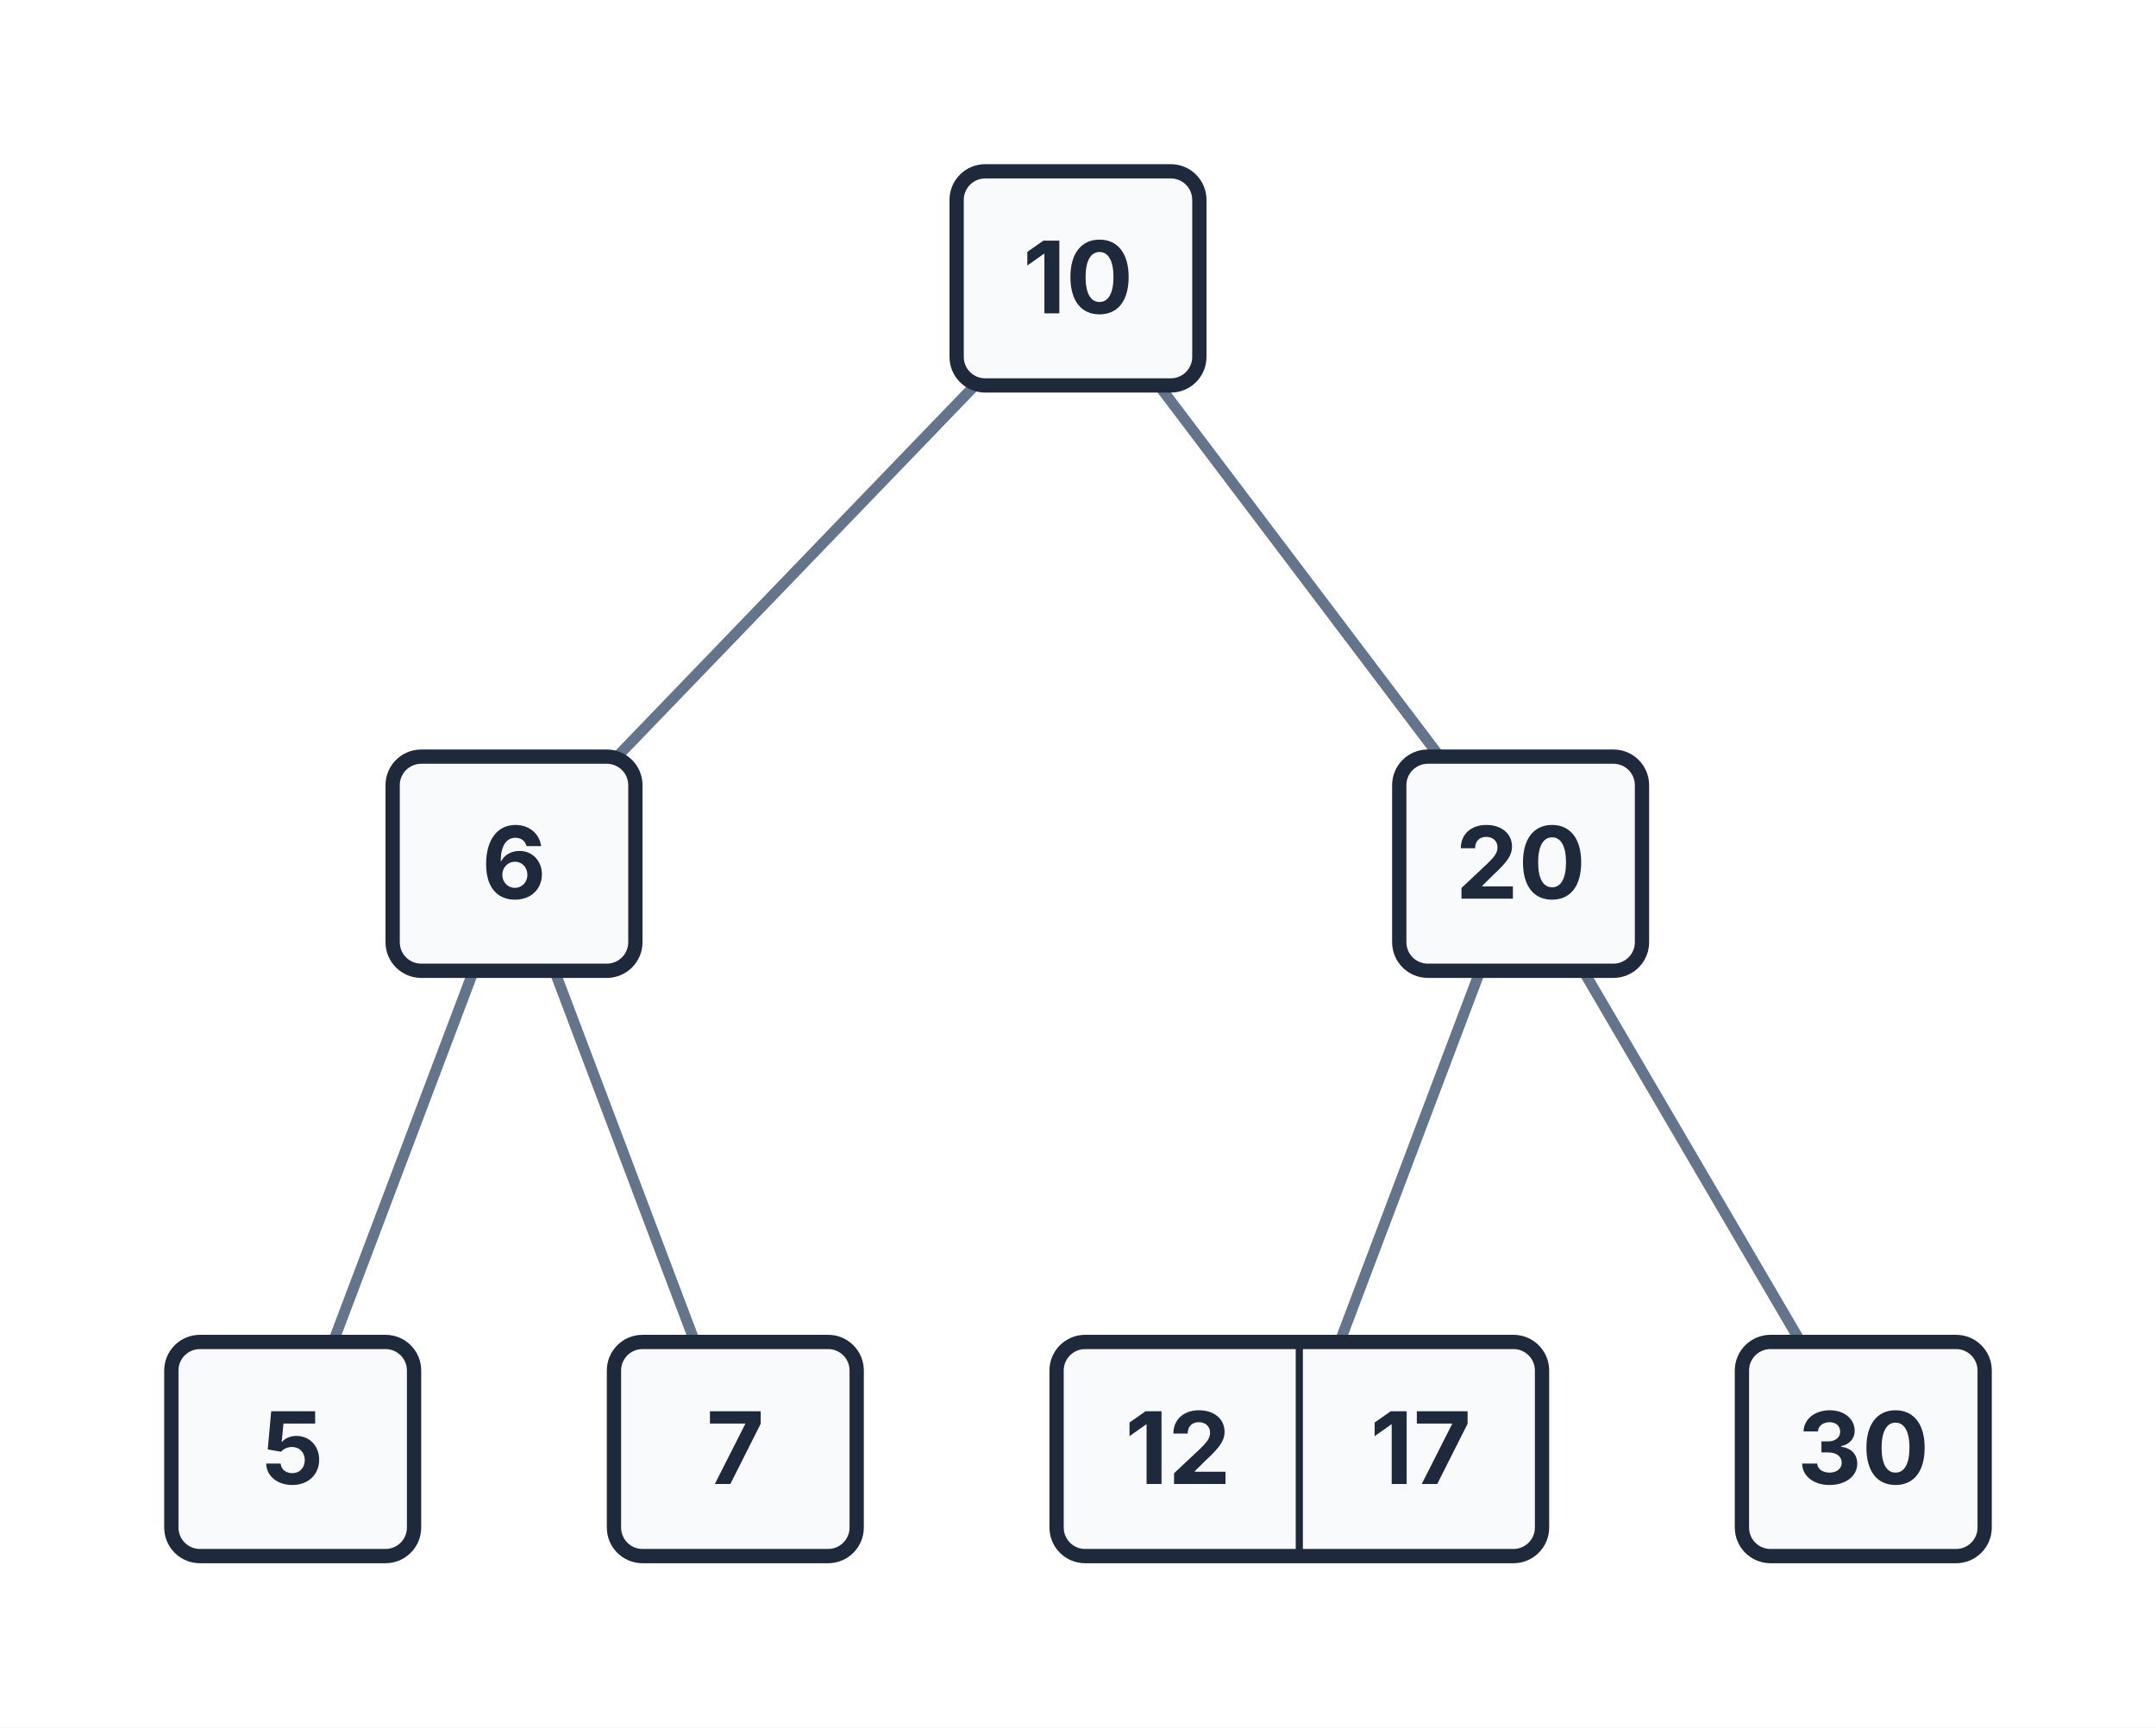
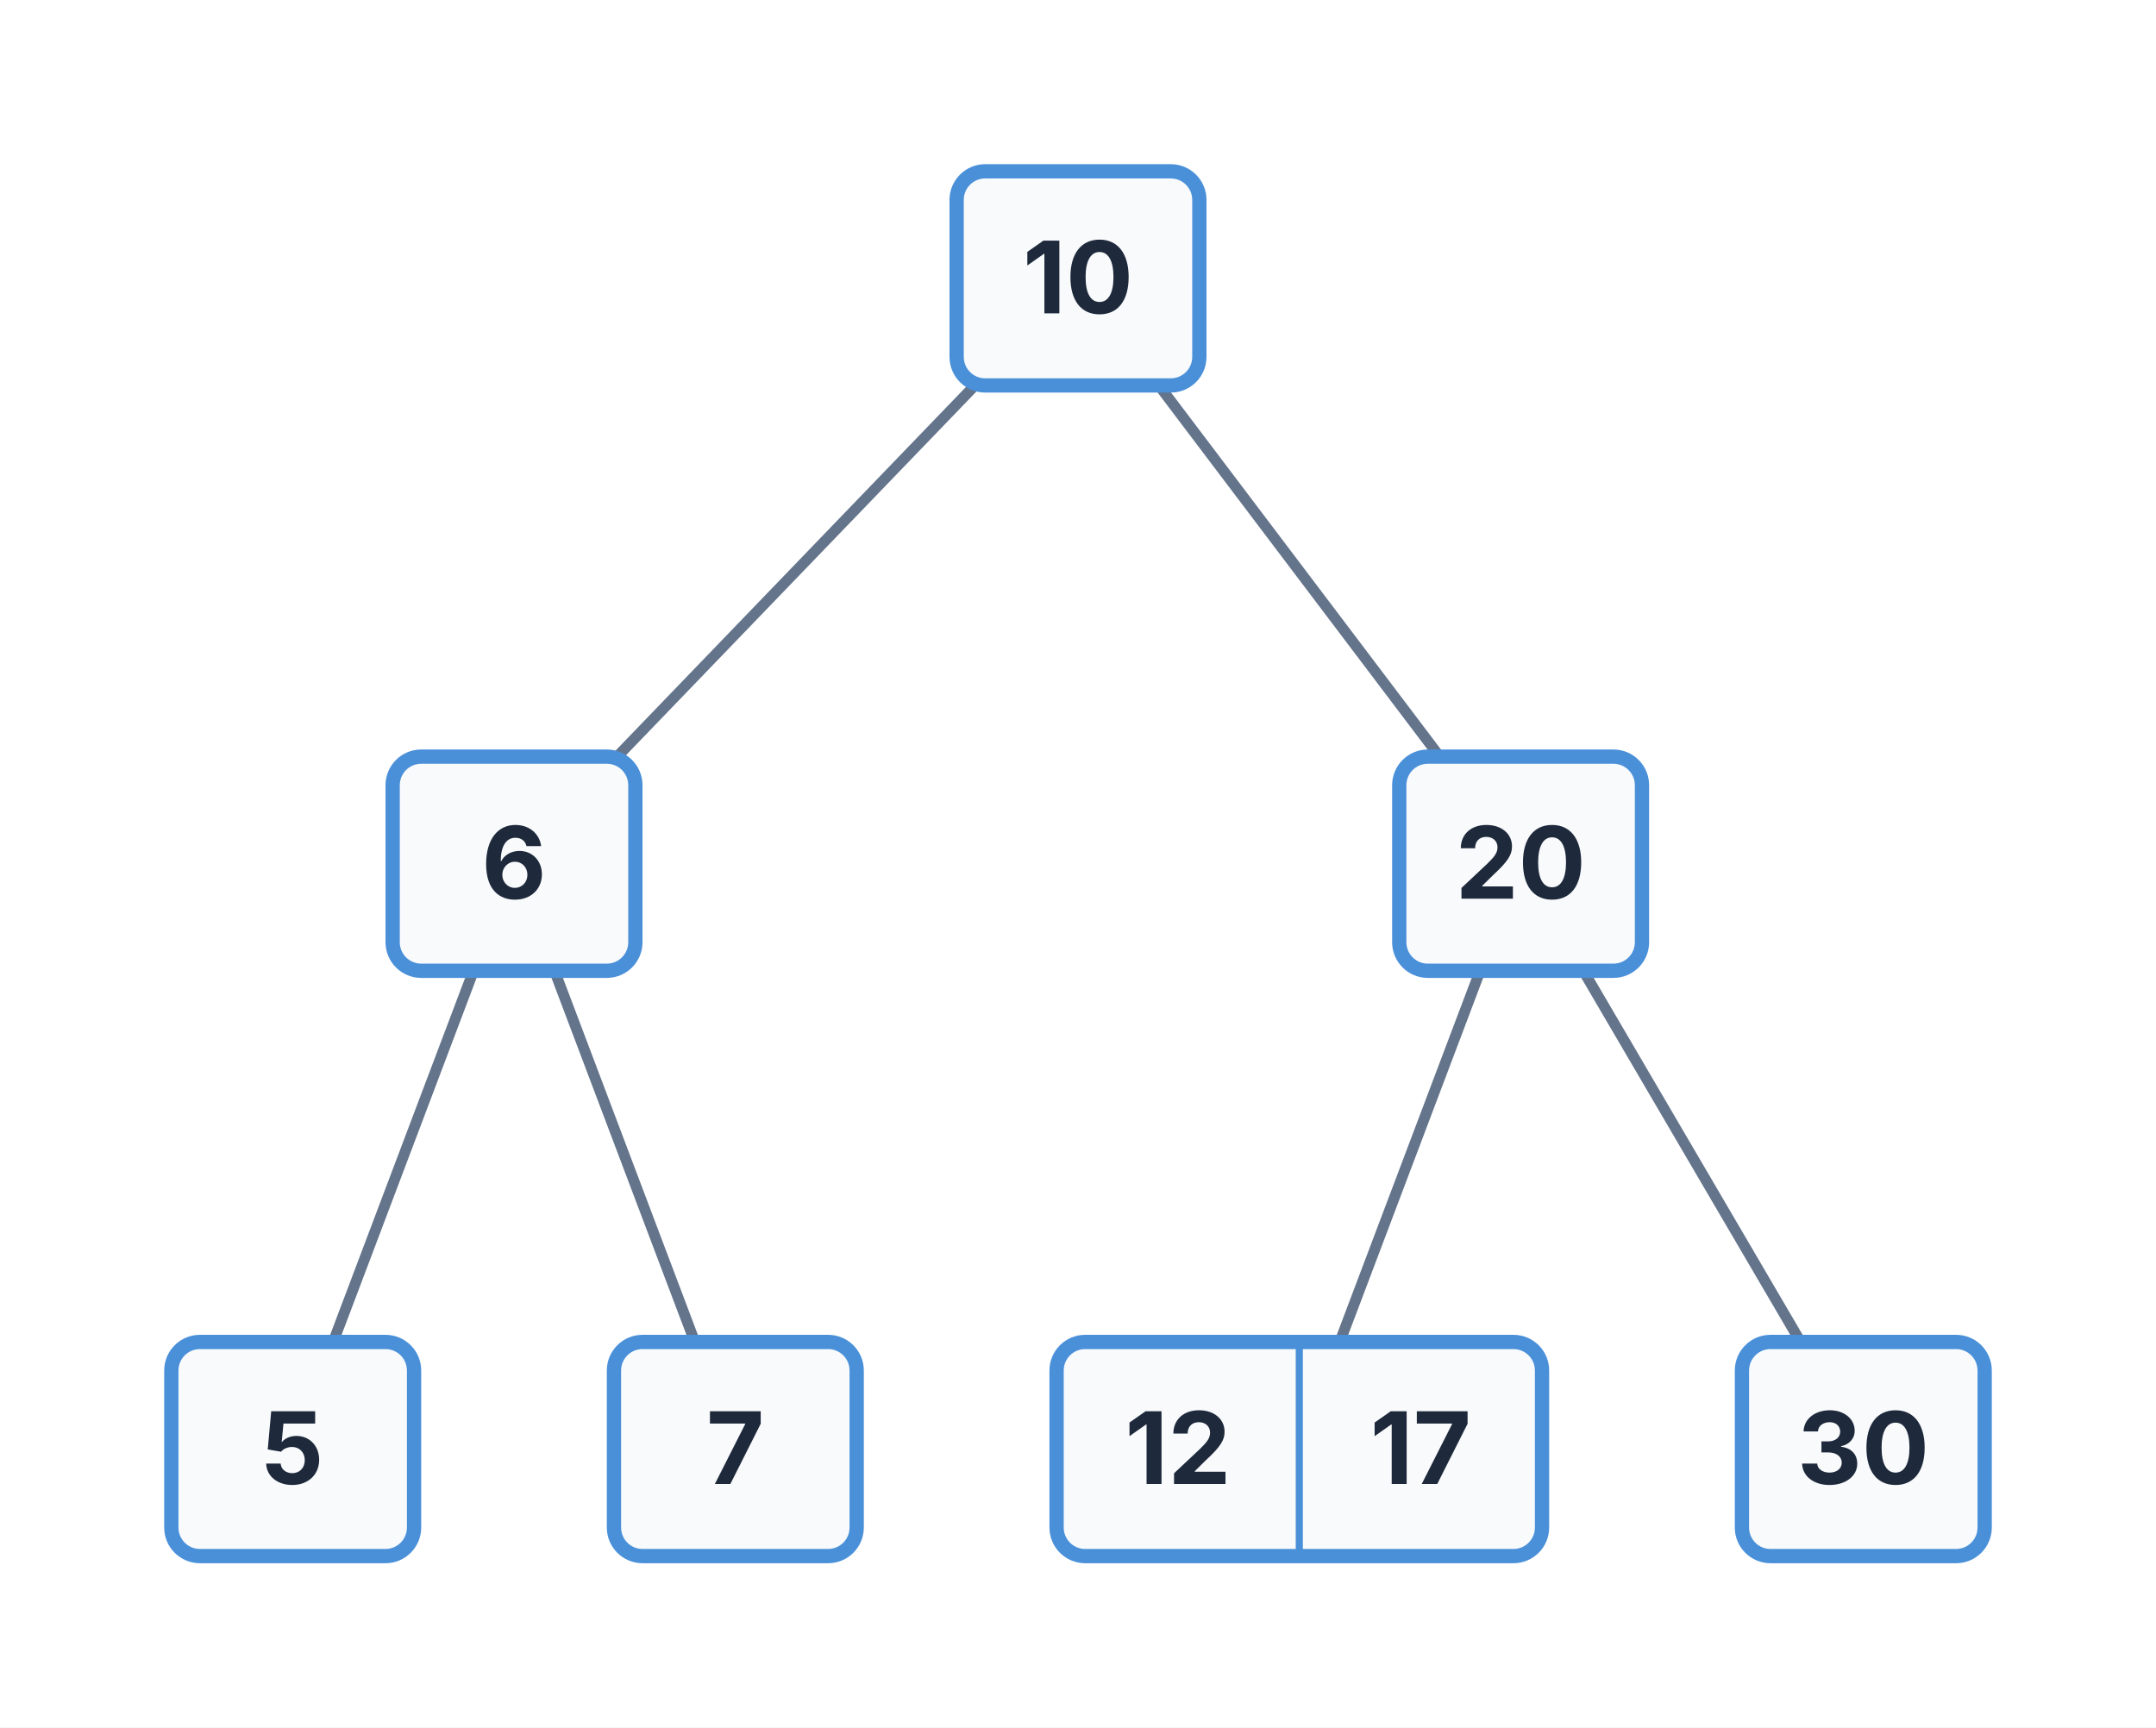
<svg xmlns="http://www.w3.org/2000/svg" viewBox="0 0 302 242" width="302" height="242">
  <rect x="0" y="0" width="302" height="242" fill="#FFFFFF" />
  <path d="M 136.55 54 L 86.45 106" stroke="#64748B" stroke-width="1.5" fill="none" />
  <path d="M 162.34 54 L 201.66 106" stroke="#64748B" stroke-width="1.5" fill="none" />
  <path d="M 66.33 136 L 46.67 188" stroke="#64748B" stroke-width="1.5" fill="none" />
  <path d="M 77.67 136 L 97.33 188" stroke="#64748B" stroke-width="1.5" fill="none" />
  <path d="M 207.33 136 L 187.67 188" stroke="#64748B" stroke-width="1.5" fill="none" />
  <path d="M 221.78 136 L 252.22 188" stroke="#64748B" stroke-width="1.5" fill="none" />
-   <rect x="134" y="24" width="34" height="30" fill="#F8FAFC" stroke="#1E293B" stroke-width="2" rx="4" />
+   <rect x="134" y="24" width="34" height="30" fill="#F8FAFC" stroke="#4A90D9" stroke-width="2" rx="4" />
  <text x="151" y="43.9" font-size="14" font-family="Inter, system-ui, -apple-system, sans-serif" fill="#1E293B" text-anchor="middle" font-weight="bold">10</text>
-   <rect x="55" y="106" width="34" height="30" fill="#F8FAFC" stroke="#1E293B" stroke-width="2" rx="4" />
+   <rect x="55" y="106" width="34" height="30" fill="#F8FAFC" stroke="#4A90D9" stroke-width="2" rx="4" />
  <text x="72" y="125.9" font-size="14" font-family="Inter, system-ui, -apple-system, sans-serif" fill="#1E293B" text-anchor="middle" font-weight="bold">6</text>
-   <rect x="24" y="188" width="34" height="30" fill="#F8FAFC" stroke="#1E293B" stroke-width="2" rx="4" />
+   <rect x="24" y="188" width="34" height="30" fill="#F8FAFC" stroke="#4A90D9" stroke-width="2" rx="4" />
  <text x="41" y="207.9" font-size="14" font-family="Inter, system-ui, -apple-system, sans-serif" fill="#1E293B" text-anchor="middle" font-weight="bold">5</text>
-   <rect x="86" y="188" width="34" height="30" fill="#F8FAFC" stroke="#1E293B" stroke-width="2" rx="4" />
+   <rect x="86" y="188" width="34" height="30" fill="#F8FAFC" stroke="#4A90D9" stroke-width="2" rx="4" />
  <text x="103" y="207.9" font-size="14" font-family="Inter, system-ui, -apple-system, sans-serif" fill="#1E293B" text-anchor="middle" font-weight="bold">7</text>
-   <rect x="196" y="106" width="34" height="30" fill="#F8FAFC" stroke="#1E293B" stroke-width="2" rx="4" />
+   <rect x="196" y="106" width="34" height="30" fill="#F8FAFC" stroke="#4A90D9" stroke-width="2" rx="4" />
  <text x="213" y="125.9" font-size="14" font-family="Inter, system-ui, -apple-system, sans-serif" fill="#1E293B" text-anchor="middle" font-weight="bold">20</text>
-   <rect x="148" y="188" width="68" height="30" fill="#F8FAFC" stroke="#1E293B" stroke-width="2" rx="4" />
+   <rect x="148" y="188" width="68" height="30" fill="#F8FAFC" stroke="#4A90D9" stroke-width="2" rx="4" />
  <text x="165" y="207.9" font-size="14" font-family="Inter, system-ui, -apple-system, sans-serif" fill="#1E293B" text-anchor="middle" font-weight="bold">12</text>
-   <path d="M 182 188 L 182 218" stroke="#1E293B" stroke-width="1" fill="none" />
+   <path d="M 182 188 L 182 218" stroke="#4A90D9" stroke-width="1" fill="none" />
  <text x="199" y="207.9" font-size="14" font-family="Inter, system-ui, -apple-system, sans-serif" fill="#1E293B" text-anchor="middle" font-weight="bold">17</text>
-   <rect x="244" y="188" width="34" height="30" fill="#F8FAFC" stroke="#1E293B" stroke-width="2" rx="4" />
+   <rect x="244" y="188" width="34" height="30" fill="#F8FAFC" stroke="#4A90D9" stroke-width="2" rx="4" />
  <text x="261" y="207.9" font-size="14" font-family="Inter, system-ui, -apple-system, sans-serif" fill="#1E293B" text-anchor="middle" font-weight="bold">30</text>
</svg>
